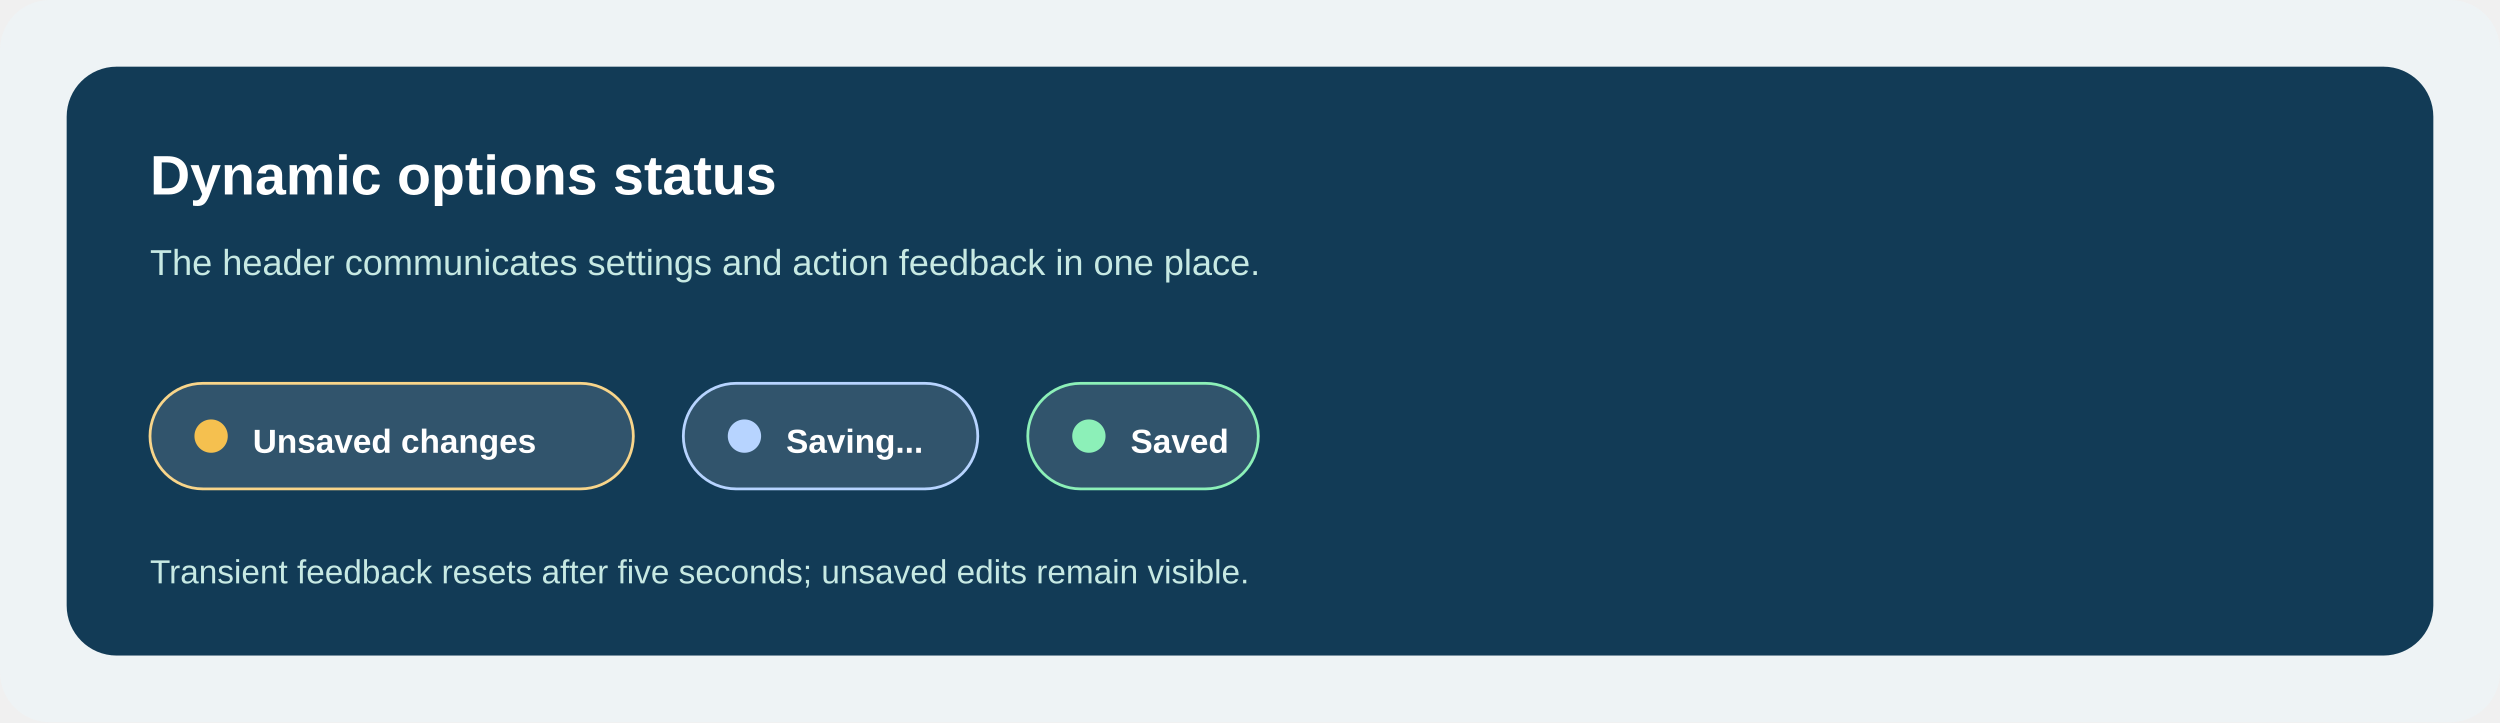
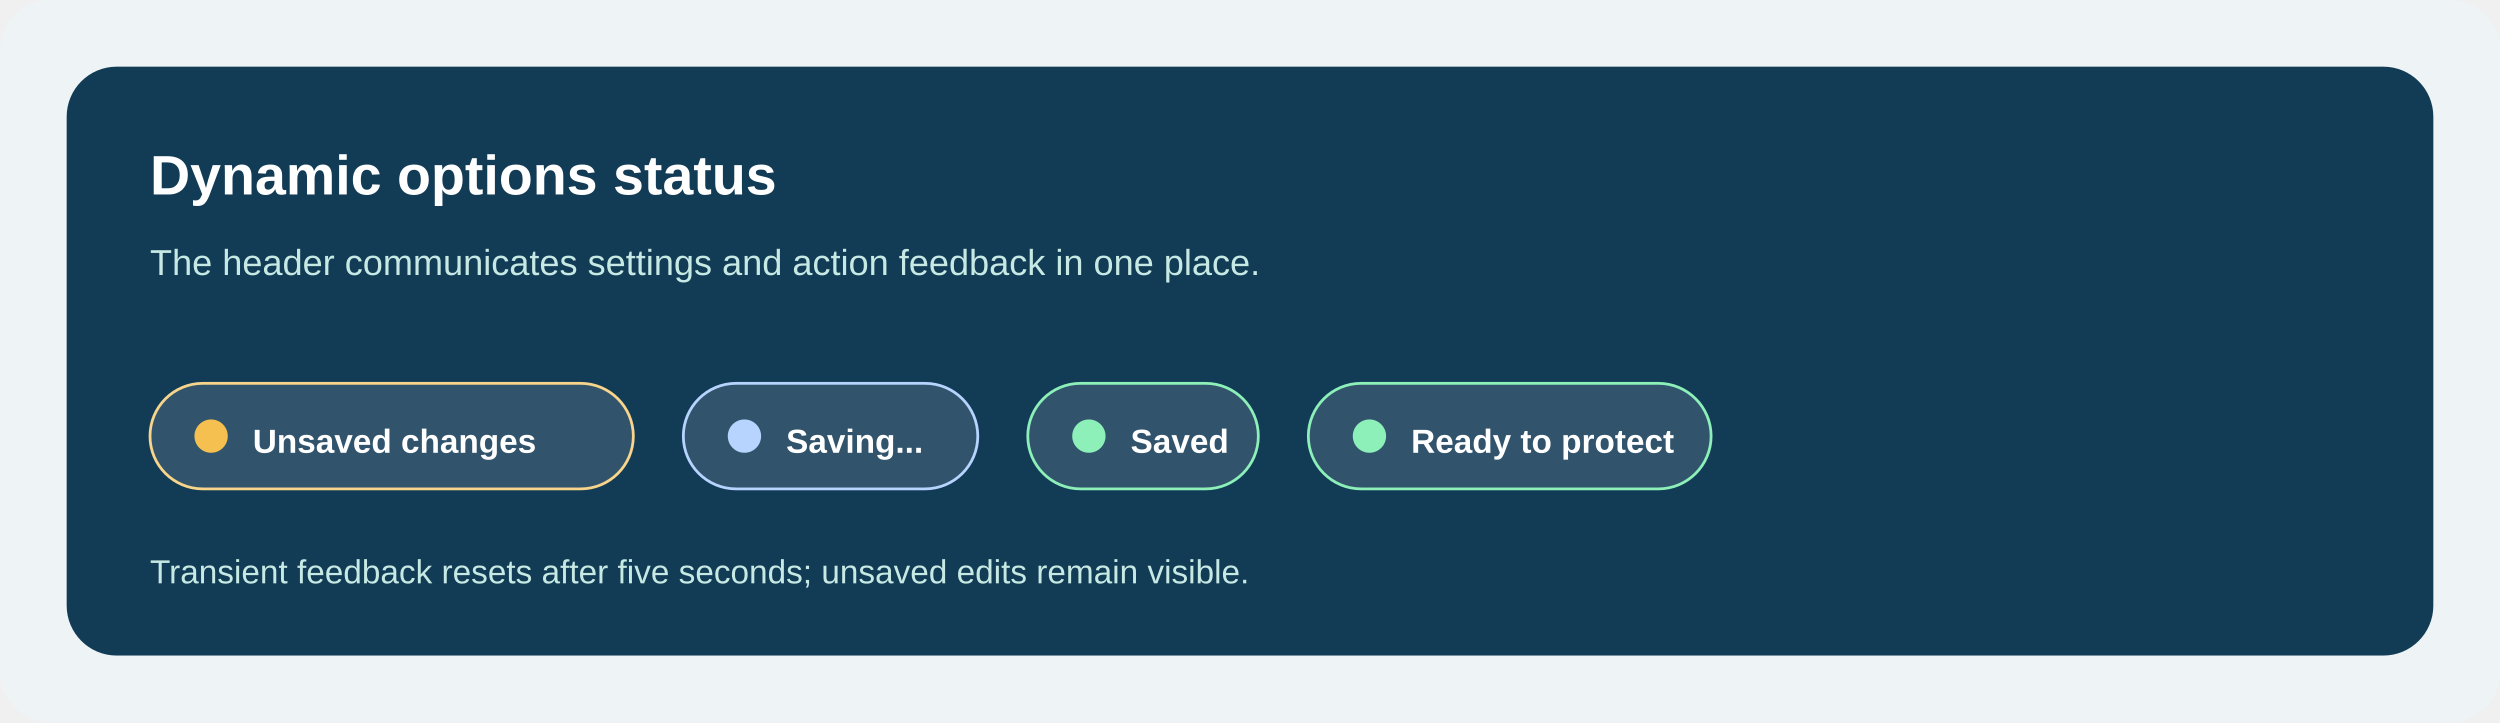
<svg xmlns="http://www.w3.org/2000/svg" width="900" height="260" viewBox="0 0 900 260">
  <rect width="900" height="260" rx="18" fill="#eef3f5" />
  <rect x="24" y="24" width="852" height="212" rx="18" fill="#123b56" />
  <text x="54" y="70" font-family="Segoe UI,Arial,sans-serif" font-size="20" font-weight="700" fill="#fff">Dynamic options status</text>
  <text x="54" y="99" font-family="Segoe UI,Arial,sans-serif" font-size="13" fill="#c7e9e3">The header communicates settings and action feedback in one place.</text>
  <rect x="54" y="138" width="174" height="38" rx="19" fill="#fff" fill-opacity=".13" stroke="#f8d58a" />
  <circle cx="76" cy="157" r="6" fill="#f5c04f" />
  <text x="91" y="163" font-family="Segoe UI,Arial,sans-serif" font-size="12" font-weight="700" fill="#fff">Unsaved changes</text>
  <rect x="246" y="138" width="106" height="38" rx="19" fill="#fff" fill-opacity=".13" stroke="#b7d4ff" />
  <circle cx="268" cy="157" r="6" fill="#b7d4ff" />
  <text x="283" y="163" font-family="Segoe UI,Arial,sans-serif" font-size="12" font-weight="700" fill="#fff">Saving...</text>
  <rect x="370" y="138" width="83" height="38" rx="19" fill="#fff" fill-opacity=".13" stroke="#8cf0b8" />
  <circle cx="392" cy="157" r="6" fill="#8cf0b8" />
  <text x="407" y="163" font-family="Segoe UI,Arial,sans-serif" font-size="12" font-weight="700" fill="#fff">Saved</text>
+   <rect x="471" y="138" width="145" height="38" rx="19" fill="#fff" fill-opacity=".13" stroke="#8cf0b8" />
+   <circle cx="493" cy="157" r="6" fill="#8cf0b8" />
+   <text x="508" y="163" font-family="Segoe UI,Arial,sans-serif" font-size="12" font-weight="700" fill="#fff">Ready to protect</text>
  <text x="54" y="210" font-family="Segoe UI,Arial,sans-serif" font-size="12" fill="#c7e9e3">Transient feedback resets after five seconds; unsaved edits remain visible.</text>
</svg>
